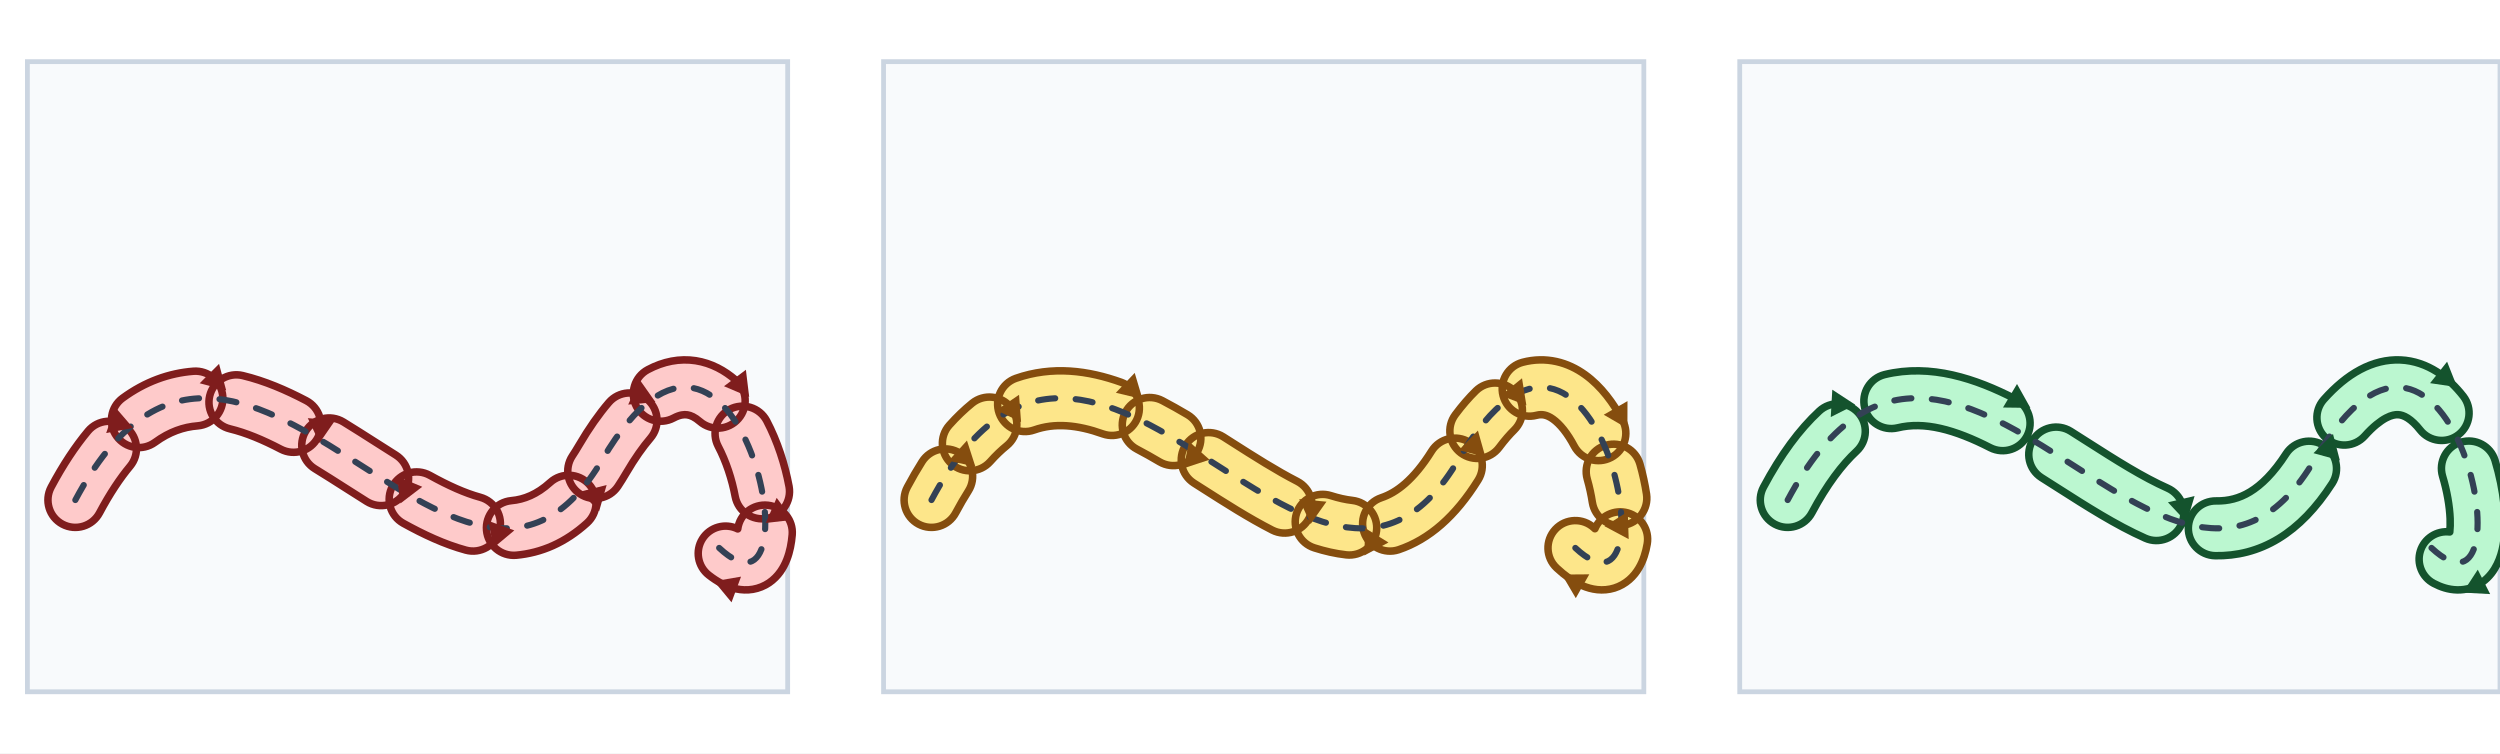
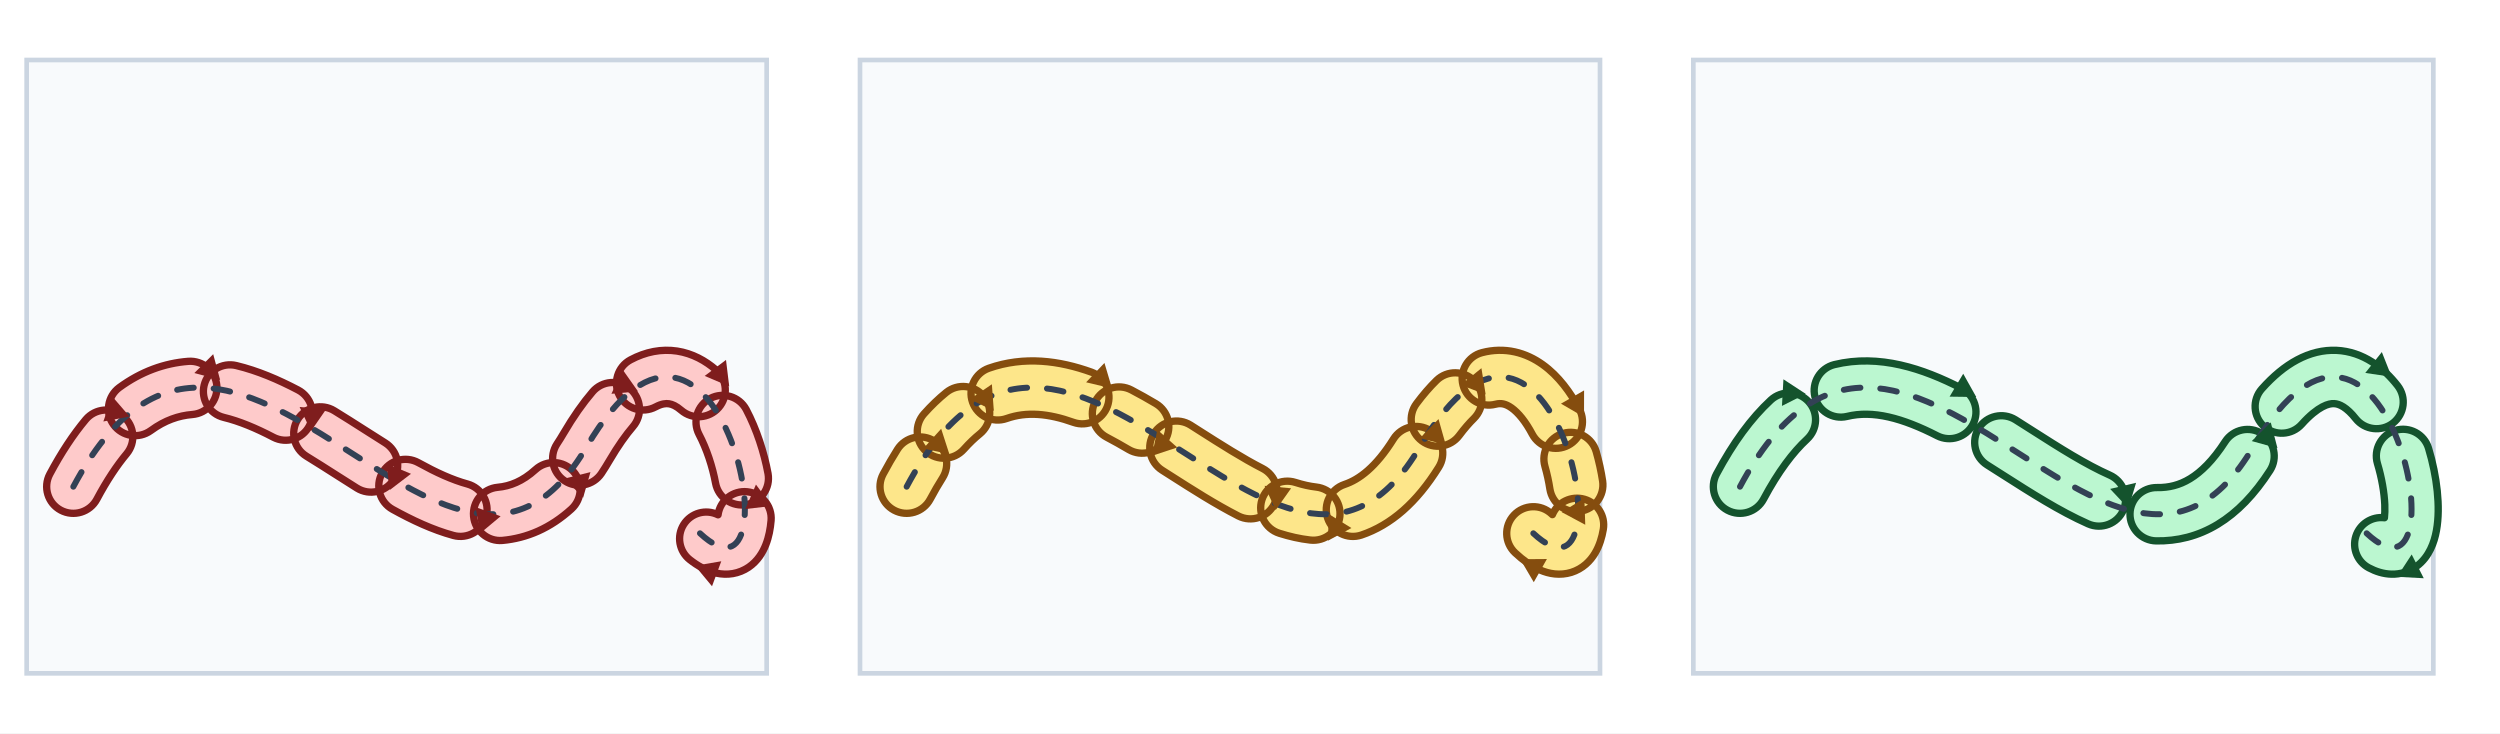
- <svg xmlns="http://www.w3.org/2000/svg" viewBox="0 0 730 220" width="730" height="220">
-   <rect x="0" y="0" width="730" height="220" style="fill: #ffffff" />
+ <svg xmlns="http://www.w3.org/2000/svg" viewBox="0 0 750 220" width="750" height="220">
+   <rect x="0" y="0" width="750" height="220" style="fill: #ffffff" />
  <rect x="8" y="18" width="222" height="184" style="fill: #f8fafc; stroke: #cbd5e1; stroke-width: 1.4" />
  <path d="M 14.941 142.235 C 18.372 135.803 21.949 130.383 25.727 125.857 A 8 8 0 0 1 38.01 136.11 C 35.08 139.62 32.071 144.117 29.059 149.765 A 8 8 0 0 1 14.941 142.235 Z M 35.797 116.254 C 39.057 113.869 42.458 112.027 45.941 110.726 C 49.423 109.425 52.972 108.673 56.49 108.398 A 8 8 0 0 1 57.739 124.349 C 55.629 124.514 53.591 124.948 51.539 125.715 C 49.487 126.481 47.404 127.587 45.243 129.168 A 8 8 0 0 1 35.797 116.254 Z M 70.891 109.671 C 77.33 111.224 83.473 113.879 89.413 116.987 A 8 8 0 0 1 81.994 131.163 C 76.77 128.429 71.761 126.339 67.141 125.226 A 8 8 0 0 1 70.891 109.671 Z M 100.291 123.221 C 103.452 125.158 106.564 127.144 109.623 129.096 C 111.633 130.378 113.62 131.646 115.581 132.875 A 8 8 0 0 1 107.082 146.431 C 105.049 145.157 103.027 143.867 101.017 142.584 C 97.958 140.633 94.926 138.699 91.933 136.865 A 8 8 0 0 1 100.291 123.221 Z M 125.513 138.8 C 128.152 140.261 130.718 141.564 133.182 142.647 C 135.646 143.731 138.006 144.595 140.229 145.201 A 8 8 0 0 1 136.017 160.637 C 132.86 159.775 129.775 158.628 126.74 157.293 C 123.705 155.959 120.718 154.434 117.761 152.797 A 8 8 0 0 1 125.513 138.8 Z M 149.275 146.194 C 151.225 146.018 153.056 145.558 154.911 144.725 C 156.766 143.893 158.674 142.669 160.679 140.851 A 8 8 0 0 1 171.425 152.706 C 168.306 155.533 164.966 157.75 161.463 159.322 C 157.96 160.894 154.325 161.803 150.713 162.129 A 8 8 0 0 1 149.275 146.194 Z M 167.091 133.183 C 167.749 132.193 168.417 131.117 169.097 129.956 C 171.982 125.032 174.868 120.932 177.778 117.536 A 8 8 0 0 1 189.926 127.949 C 187.763 130.473 185.39 133.798 182.903 138.044 C 182.093 139.427 181.267 140.76 180.412 142.045 A 8 8 0 0 1 167.091 133.183 Z M 189.171 107.941 C 191.4 106.753 193.723 105.904 196.092 105.455 C 198.46 105.007 200.854 104.97 203.139 105.321 C 205.424 105.673 207.577 106.404 209.53 107.387 C 211.486 108.372 213.247 109.603 214.835 110.981 A 8 8 0 0 1 204.35 123.067 C 203.622 122.435 202.941 121.983 202.337 121.679 C 201.731 121.374 201.207 121.212 200.705 121.135 C 200.204 121.058 199.701 121.056 199.07 121.176 C 198.44 121.295 197.662 121.547 196.695 122.062 A 8 8 0 0 1 189.171 107.941 Z M 223.849 122.827 C 225.447 125.859 226.778 129.055 227.868 132.3 C 228.959 135.544 229.807 138.838 230.41 142.071 A 8 8 0 0 1 214.681 145.002 C 214.216 142.511 213.547 139.912 212.702 137.396 C 211.856 134.88 210.834 132.448 209.694 130.285 A 8 8 0 0 1 223.849 122.827 Z M 231.325 156.151 C 231.22 157.395 231.052 158.617 230.8 159.824 C 230.548 161.031 230.212 162.226 229.744 163.417 C 229.276 164.606 228.673 165.801 227.841 166.963 C 227.01 168.121 225.932 169.258 224.562 170.186 C 223.191 171.113 221.551 171.788 219.855 172.078 C 218.159 172.367 216.478 172.276 214.947 171.947 C 213.413 171.618 212.014 171.062 210.707 170.377 C 209.396 169.691 208.165 168.867 206.952 167.919 A 8 8 0 0 1 215.421 154.443 A 8 8 0 0 1 231.325 156.151 Z" style="fill: #fecaca; stroke: #7f1d1d; stroke-width: 2.2; stroke-linejoin: round" />
  <path d="M 22 146 C 70 56 134 206 176 134 C 216 66 240 188 210 160" style="fill: none; stroke: #334155; stroke-width: 1.8; stroke-dasharray: 5 6; stroke-linecap: round" />
  <path d="M 38.863 124.95 L 33.638 118.892 L 31.004 126.446 Z" style="fill: #7f1d1d; stroke: none" />
  <path d="M 66.036 113.977 L 63.96 106.251 L 58.307 111.911 Z" style="fill: #7f1d1d; stroke: none" />
  <path d="M 93.299 129.334 L 97.852 122.756 L 89.879 122.101 Z" style="fill: #7f1d1d; stroke: none" />
  <path d="M 116.937 146.996 L 123.296 142.141 L 115.912 139.062 Z" style="fill: #7f1d1d; stroke: none" />
  <path d="M 144.045 160.008 L 150.184 154.88 L 142.673 152.127 Z" style="fill: #7f1d1d; stroke: none" />
  <path d="M 174.933 149.323 L 177.136 141.632 L 169.374 143.569 Z" style="fill: #7f1d1d; stroke: none" />
  <path d="M 191.399 117.415 L 186.785 110.879 L 183.432 118.143 Z" style="fill: #7f1d1d; stroke: none" />
  <path d="M 218.763 115.914 L 217.802 107.972 L 211.405 112.776 Z" style="fill: #7f1d1d; stroke: none" />
  <path d="M 223.613 152.712 L 231.559 151.787 L 226.785 145.368 Z" style="fill: #7f1d1d; stroke: none" />
  <path d="M 208.497 169.723 L 213.604 175.881 L 216.383 168.379 Z" style="fill: #7f1d1d; stroke: none" />
  <rect x="258" y="18" width="222" height="184" style="fill: #f8fafc; stroke: #cbd5e1; stroke-width: 1.4" />
  <path d="M 264.941 142.235 C 266.353 139.587 267.79 137.112 269.256 134.799 A 8 8 0 0 1 282.771 143.364 C 281.537 145.31 280.298 147.441 279.059 149.765 A 8 8 0 0 1 264.941 142.235 Z M 277.205 124.143 C 279.368 121.719 281.599 119.578 283.902 117.713 A 8 8 0 0 1 293.969 130.149 C 292.397 131.422 290.785 132.956 289.144 134.796 A 8 8 0 0 1 277.205 124.143 Z M 296.655 110.467 C 301.896 108.625 307.243 108.032 312.426 108.362 C 317.61 108.692 322.623 109.917 327.457 111.65 A 8 8 0 0 1 322.058 126.711 C 318.28 125.357 314.721 124.54 311.409 124.329 C 308.096 124.118 305.024 124.485 301.96 125.562 A 8 8 0 0 1 296.655 110.467 Z M 339.413 116.987 C 341.891 118.285 344.336 119.665 346.752 121.091 A 8 8 0 0 1 338.618 134.869 C 336.381 133.549 334.17 132.302 331.994 131.163 A 8 8 0 0 1 339.413 116.987 Z M 357.185 127.542 C 358.001 128.061 358.814 128.58 359.623 129.096 C 366.32 133.369 372.783 137.474 378.811 140.56 A 8 8 0 0 1 371.52 154.802 C 364.533 151.226 357.718 146.86 351.017 142.584 C 350.208 142.068 349.401 141.553 348.596 141.041 A 8 8 0 0 1 357.185 127.542 Z M 388.626 144.727 C 390.85 145.434 392.948 145.901 394.903 146.122 A 8 8 0 0 1 393.107 162.021 C 389.928 161.662 386.822 160.942 383.784 159.977 A 8 8 0 0 1 388.626 144.727 Z M 403.306 145.354 C 405.58 144.59 407.885 143.309 410.345 141.15 C 412.803 138.991 415.406 135.93 418.047 131.697 A 8 8 0 0 1 431.621 140.168 C 428.325 145.45 424.779 149.768 420.901 153.173 C 417.025 156.576 412.809 159.04 408.401 160.521 A 8 8 0 0 1 403.306 145.354 Z M 424.95 121.075 C 426.938 118.418 428.938 116.102 430.98 114.102 A 8 8 0 0 1 442.176 125.532 C 440.818 126.862 439.334 128.558 437.762 130.659 A 8 8 0 0 1 424.95 121.075 Z M 444.625 105.785 C 446.268 105.357 447.938 105.122 449.592 105.087 C 451.245 105.053 452.877 105.22 454.439 105.564 C 457.573 106.255 460.379 107.639 462.799 109.372 C 465.224 111.108 467.294 113.199 469.106 115.475 C 470.919 117.753 472.482 120.232 473.849 122.827 A 8 8 0 0 1 459.694 130.285 C 458.719 128.434 457.658 126.785 456.588 125.44 C 455.515 124.093 454.441 123.066 453.483 122.38 C 452.52 121.69 451.704 121.345 450.998 121.19 C 450.64 121.111 450.297 121.076 449.924 121.084 C 449.551 121.092 449.142 121.142 448.658 121.269 A 8 8 0 0 1 444.625 105.785 Z M 478.863 135.505 C 479.704 138.454 480.348 141.413 480.788 144.306 A 8 8 0 0 1 464.97 146.711 C 464.636 144.517 464.133 142.196 463.476 139.892 A 8 8 0 0 1 478.863 135.505 Z M 480.994 158.794 C 480.789 160.002 480.51 161.195 480.118 162.381 C 479.726 163.566 479.221 164.752 478.521 165.923 C 477.823 167.091 476.919 168.26 475.725 169.293 C 474.532 170.326 473.045 171.196 471.401 171.708 C 469.756 172.219 468.032 172.349 466.431 172.183 C 464.828 172.018 463.353 171.578 461.995 170.993 C 460.634 170.406 459.373 169.667 458.15 168.808 C 456.927 167.949 455.738 166.965 454.541 165.848 A 8 8 0 0 1 465.459 154.152 C 465.547 154.234 465.633 154.313 465.718 154.39 A 8 8 0 0 1 480.994 158.794 Z" style="fill: #fde68a; stroke: #854d0e; stroke-width: 2.2; stroke-linejoin: round" />
  <path d="M 272 146 C 320 56 384 206 426 134 C 466 66 490 188 460 160" style="fill: none; stroke: #334155; stroke-width: 1.8; stroke-dasharray: 5 6; stroke-linecap: round" />
  <path d="M 284.806 136.248 L 282.352 128.634 L 276.985 134.566 Z" style="fill: #854d0e; stroke: none" />
  <path d="M 298.149 123.256 L 297.564 115.277 L 290.946 119.773 Z" style="fill: #854d0e; stroke: none" />
  <path d="M 333.613 116.55 L 331.335 108.881 L 325.832 114.689 Z" style="fill: #854d0e; stroke: none" />
  <path d="M 345.587 136.75 L 353.182 134.237 L 347.208 128.916 Z" style="fill: #854d0e; stroke: none" />
  <path d="M 382.707 153.017 L 387.327 146.486 L 379.361 145.75 Z" style="fill: #854d0e; stroke: none" />
  <path d="M 398.387 162.203 L 405.43 158.408 L 398.622 154.207 Z" style="fill: #854d0e; stroke: none" />
  <path d="M 433.725 133.423 L 431.552 125.724 L 425.971 131.456 Z" style="fill: #854d0e; stroke: none" />
  <path d="M 445.699 118.351 L 444.429 110.452 L 438.224 115.501 Z" style="fill: #854d0e; stroke: none" />
  <path d="M 475.206 125.12 L 475.227 117.12 L 468.289 121.101 Z" style="fill: #854d0e; stroke: none" />
  <path d="M 468.521 153.653 L 475.575 157.427 L 475.316 149.432 Z" style="fill: #854d0e; stroke: none" />
  <path d="M 456.076 167.764 L 460.128 174.662 L 464.076 167.704 Z" style="fill: #854d0e; stroke: none" />
  <rect x="508" y="18" width="222" height="184" style="fill: #f8fafc; stroke: #cbd5e1; stroke-width: 1.4" />
  <path d="M 514.941 142.235 C 519.992 132.766 525.366 125.464 531.233 120.028 A 8 8 0 0 1 542.107 131.765 C 537.93 135.635 533.5 141.437 529.059 149.765 A 8 8 0 0 1 514.941 142.235 Z M 550.283 109.389 C 557.026 107.741 563.754 108.052 570.123 109.492 C 576.5 110.934 582.585 113.481 588.466 116.497 A 8 8 0 0 1 581.165 130.734 C 576.033 128.102 571.12 126.122 566.594 125.098 C 562.059 124.073 557.977 123.98 554.081 124.931 A 8 8 0 0 1 550.283 109.389 Z M 604.624 125.919 C 606.305 126.979 607.972 128.042 609.623 129.096 C 613.749 131.728 617.782 134.299 621.685 136.605 C 625.587 138.91 629.359 140.948 632.924 142.533 A 8 8 0 0 1 626.423 157.153 C 622.051 155.209 617.773 152.878 613.546 150.38 C 609.32 147.883 605.144 145.217 601.017 142.584 C 599.366 141.531 597.723 140.482 596.089 139.452 A 8 8 0 0 1 604.624 125.919 Z M 647.133 146.269 C 648.908 146.299 650.563 146.112 652.173 145.692 C 653.784 145.271 655.37 144.615 657.011 143.618 C 660.28 141.635 663.866 138.202 667.573 132.446 A 8 8 0 0 1 681.025 141.108 C 676.365 148.346 671.17 153.741 665.313 157.296 C 662.393 159.069 659.33 160.359 656.216 161.173 C 653.102 161.986 649.955 162.319 646.862 162.267 A 8 8 0 0 1 647.133 146.269 Z M 678.539 116.666 C 681.939 112.853 685.438 109.927 689.188 107.932 C 691.062 106.935 693 106.178 694.978 105.696 C 696.956 105.215 698.968 105.015 700.937 105.103 C 702.906 105.191 704.818 105.566 706.607 106.165 C 708.396 106.766 710.059 107.587 711.585 108.553 C 714.638 110.487 717.16 112.986 719.31 115.734 A 8 8 0 0 1 706.709 125.593 C 705.419 123.945 704.126 122.768 703.024 122.07 C 702.472 121.721 701.972 121.487 701.519 121.335 C 701.064 121.183 700.653 121.107 700.223 121.087 C 699.792 121.068 699.329 121.104 698.761 121.243 C 698.193 121.381 697.513 121.626 696.703 122.058 C 695.084 122.919 692.948 124.547 690.482 127.313 A 8 8 0 0 1 678.539 116.666 Z M 728.546 134.427 C 729.852 138.751 730.737 143.115 731.17 147.283 C 731.386 149.368 731.489 151.406 731.46 153.385 C 731.43 155.364 731.272 157.285 730.929 159.163 C 730.586 161.038 730.065 162.892 729.168 164.728 C 728.279 166.547 726.957 168.454 724.895 169.952 C 723.871 170.696 722.677 171.311 721.399 171.708 C 720.121 172.105 718.785 172.277 717.503 172.25 C 714.927 172.196 712.648 171.403 710.642 170.343 A 8 8 0 0 1 715.329 155.327 C 715.449 154.266 715.498 152.931 715.438 151.435 C 715.294 147.847 714.537 143.384 713.229 139.051 A 8 8 0 0 1 728.546 134.427 Z" style="fill: #bbf7d0; stroke: #14532d; stroke-width: 2.2; stroke-linejoin: round" />
  <path d="M 522 146 C 570 56 634 206 676 134 C 716 66 740 188 710 160" style="fill: none; stroke: #334155; stroke-width: 1.8; stroke-dasharray: 5 6; stroke-linecap: round" />
  <path d="M 541.724 118.165 L 535.028 113.787 L 534.585 121.775 Z" style="fill: #14532d; stroke: none" />
  <path d="M 592.875 119.101 L 588.966 112.122 L 584.876 118.997 Z" style="fill: #14532d; stroke: none" />
  <path d="M 638.521 152.5 L 640.822 144.838 L 633.036 146.676 Z" style="fill: #14532d; stroke: none" />
  <path d="M 683.24 134.456 L 681.23 126.713 L 675.529 132.325 Z" style="fill: #14532d; stroke: none" />
  <path d="M 717.496 113.051 L 714.551 105.613 L 709.582 111.882 Z" style="fill: #14532d; stroke: none" />
  <path d="M 719.138 173.043 L 727.126 173.475 L 723.506 166.341 Z" style="fill: #14532d; stroke: none" />
</svg>
